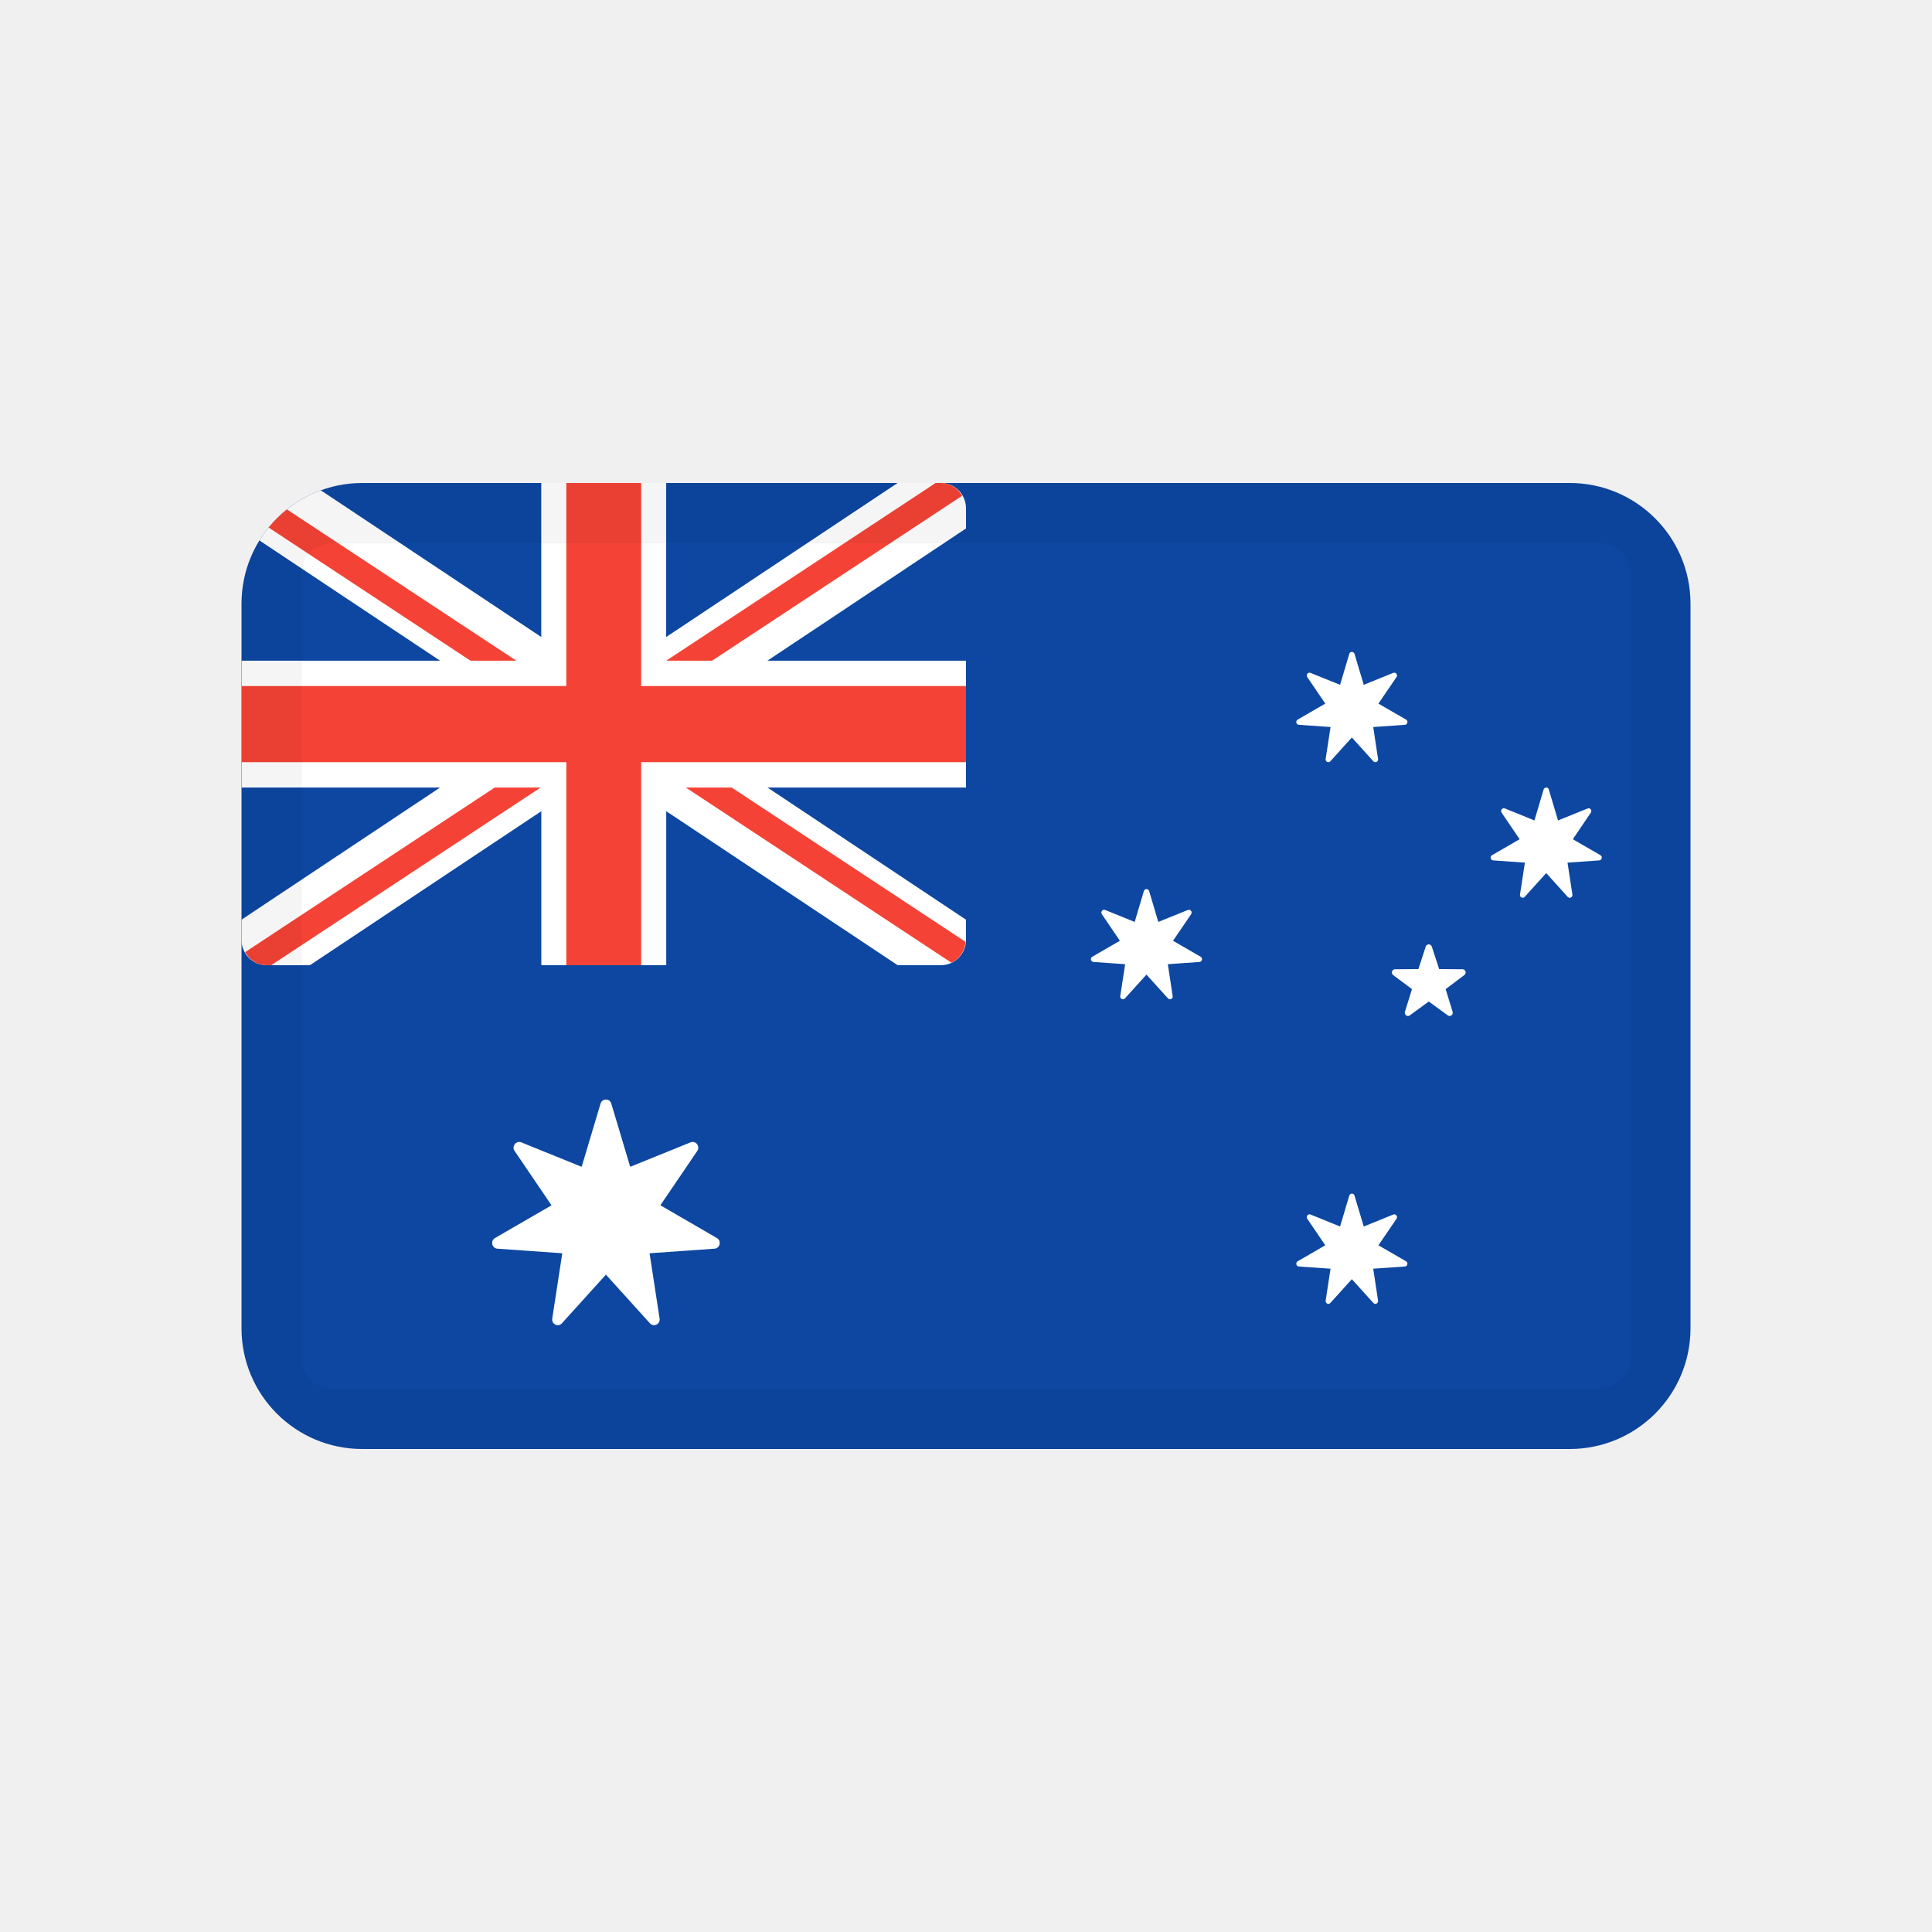
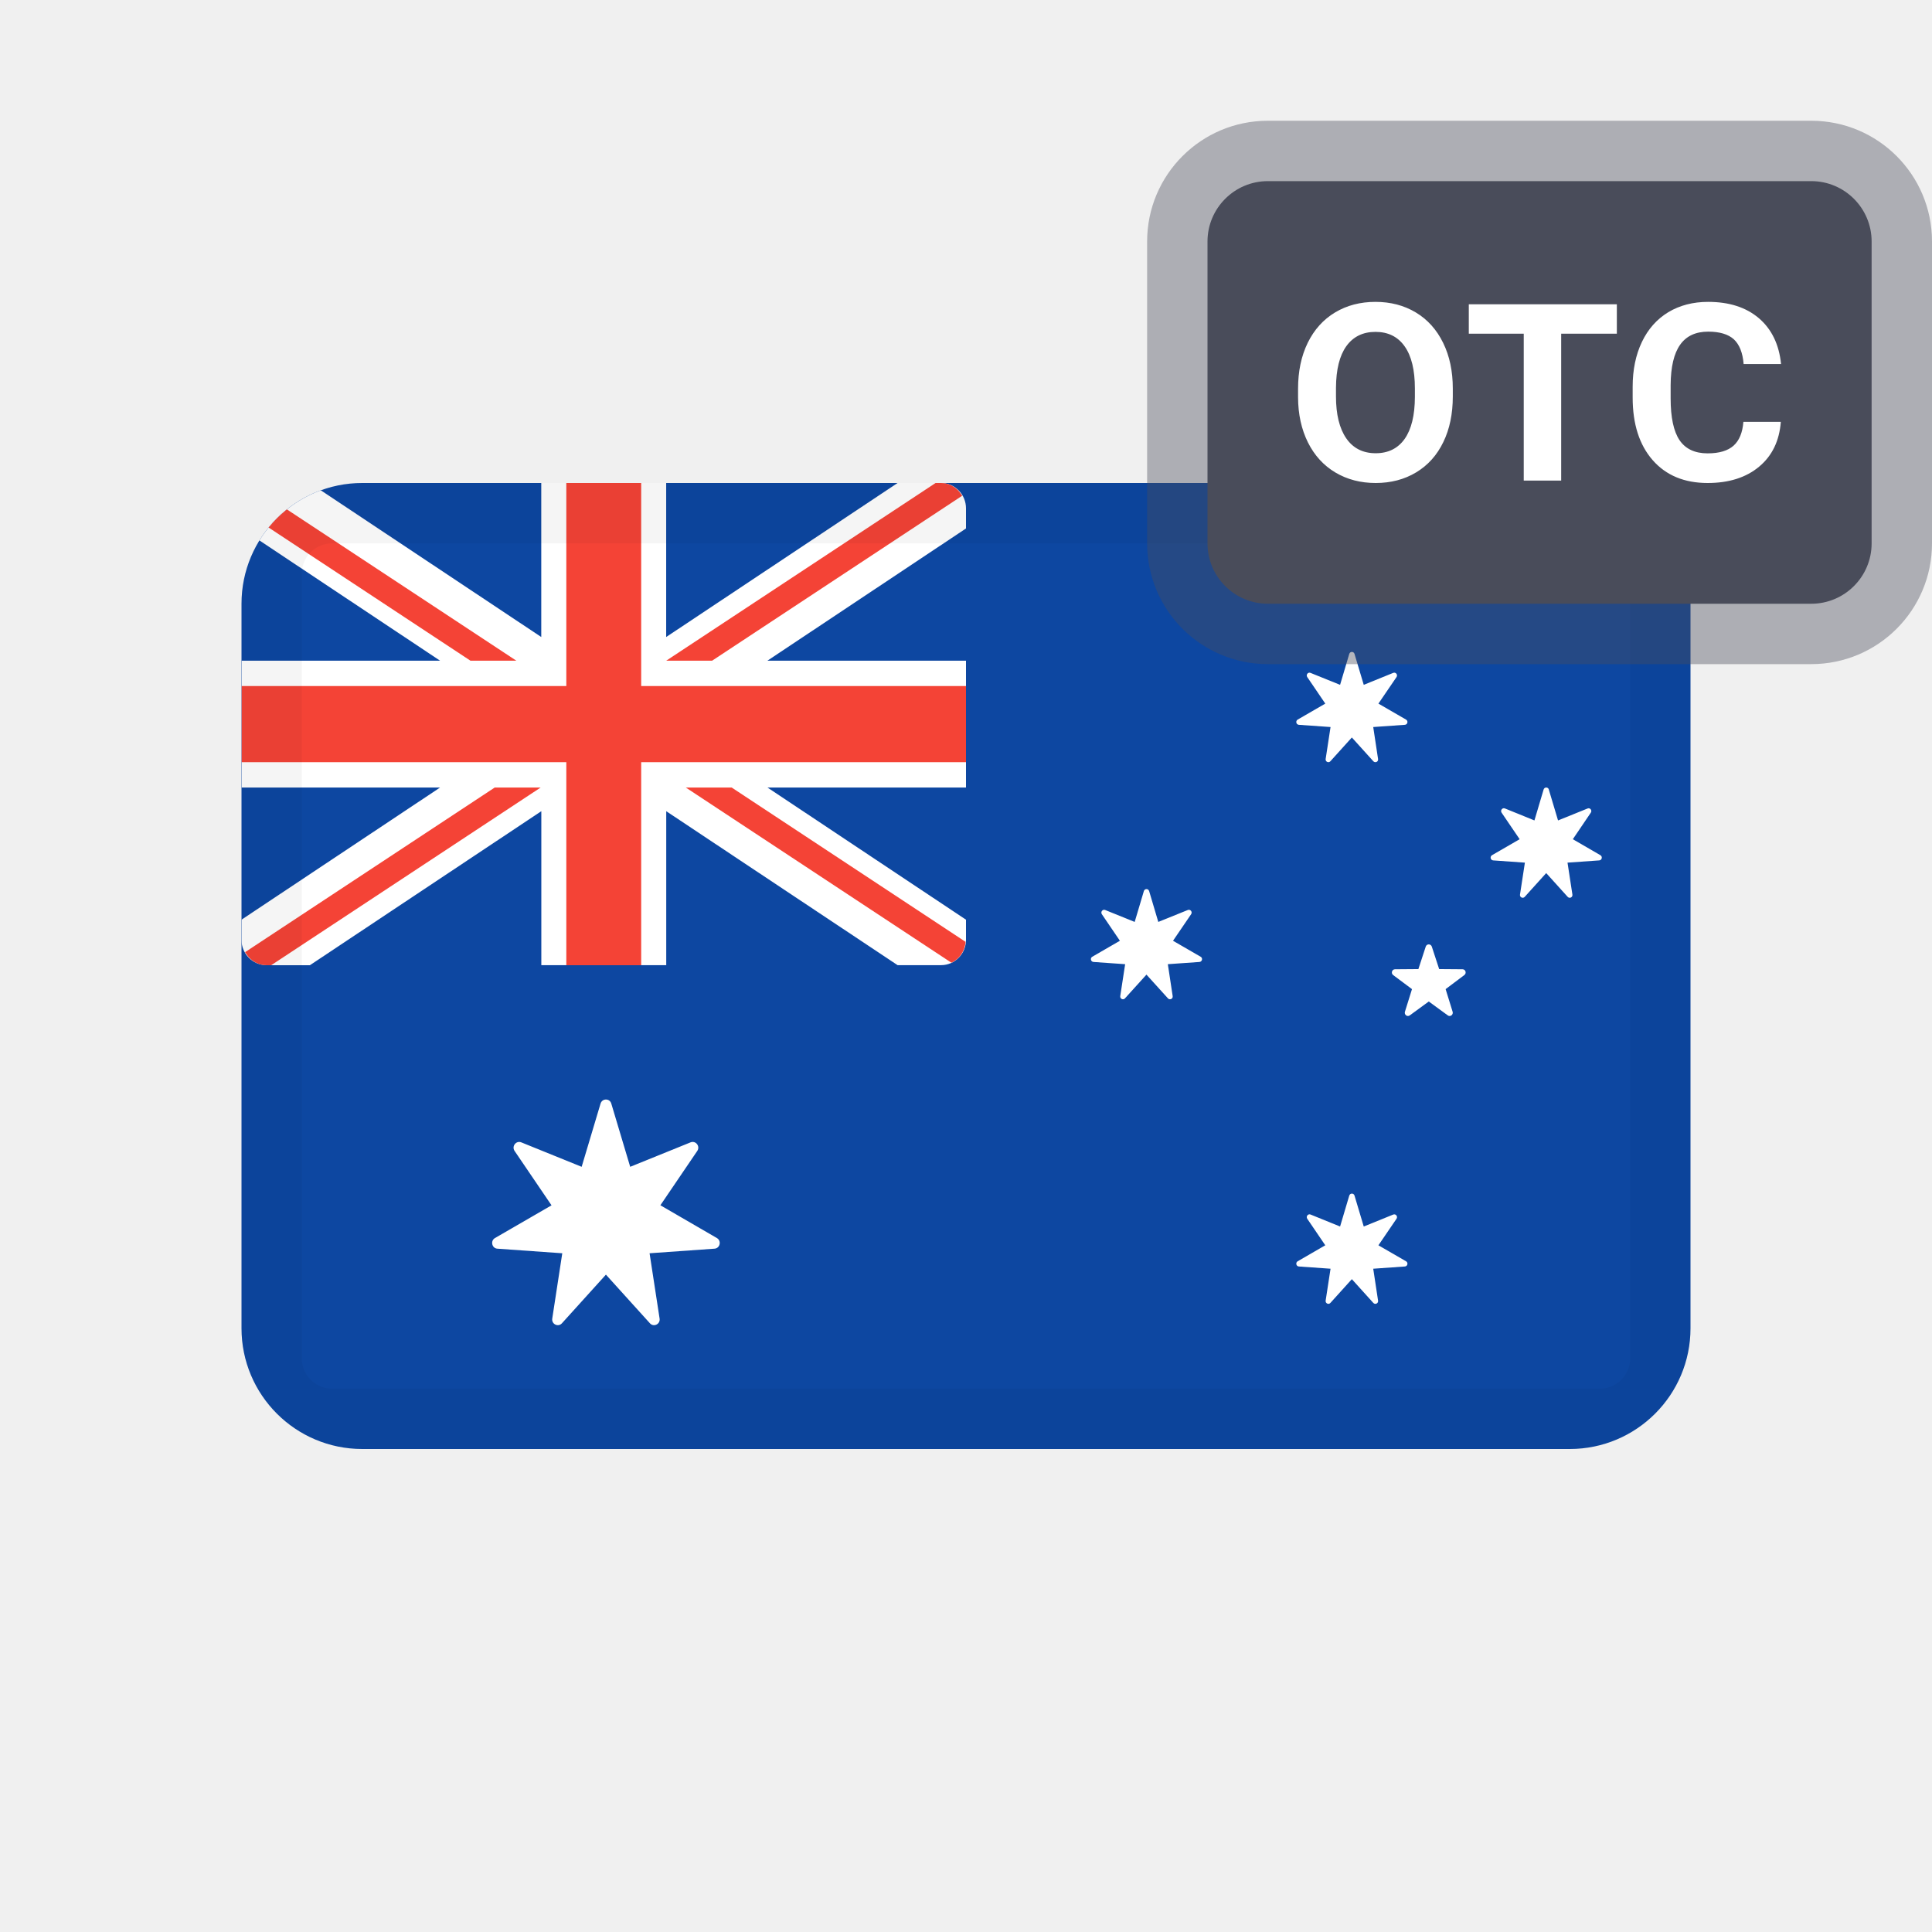
<svg xmlns="http://www.w3.org/2000/svg" xmlns:xlink="http://www.w3.org/1999/xlink" width="32" height="32" viewBox="0 0 32 32">
  <defs>
    <rect id="otcaustralianprefix__a" width="24" height="16" x="0" y="0" rx="2" />
  </defs>
-   <g fill="none" fill-rule="evenodd" transform="translate(4 8)">
-     <mask id="otcaustralianprefix__b" fill="#fff">
-       <use xlink:href="#otcaustralianprefix__a" />
-     </mask>
-     <use fill="#0D47A1" fill-rule="nonzero" xlink:href="#otcaustralianprefix__a" />
-     <path fill="#FFF" fill-rule="nonzero" d="M.414 7.987h.719l3.833-2.551v2.55h2.069v-2.55l3.832 2.55h.72c.228 0 .413-.187.413-.42v-.333L8.712 5.044H12V2.943H8.711L12 .753V.42c0-.232-.185-.42-.414-.42h-.719L7.034 2.551V0H4.965v2.551L1.258.084C.825.222.464.522.241.914l3.048 2.029H0v2.101h3.289L0 7.233v.333c0 .233.185.42.414.42zM6.125 10.279l.313 1.047 1-.405c.086-.034.163.065.111.142l-.611.9.936.543c.08.046.052.17-.04.176l-1.075.076.166 1.082c.014.092-.098.147-.16.078l-.729-.806-.729.806c-.062.069-.174.014-.16-.078l.166-1.082-1.075-.076c-.091-.006-.119-.13-.04-.176l.937-.542-.612-.901c-.052-.077.026-.176.111-.142l1 .405.313-1.047c.027-.09.152-.09.178 0zm12.31 1.524l.153.512.488-.198c.042-.017.08.031.055.069l-.3.44.458.265c.039.022.025.083-.02.086l-.524.037.08.528c.008.045-.047.072-.078.039l-.356-.394-.356.394c-.03.033-.085.006-.078-.039l.081-.528-.525-.037c-.045-.003-.058-.064-.02-.086l.458-.265-.299-.44c-.025-.038.013-.086.054-.07l.49.199.152-.512c.013-.044.074-.044.087 0zm1.18-4.125c.016-.048.083-.048.1 0l.122.373.387.003c.05 0 .071.065.03.096l-.31.233.116.375c.015.049-.04.09-.08.06l-.315-.23-.315.23c-.04.03-.095-.011-.08-.06l.117-.375-.312-.233c-.04-.03-.02-.095.03-.096l.388-.003.122-.373zm-4.582-.92l.152.512.49-.198c.041-.016.08.032.054.07l-.3.44.458.265c.039.022.025.082-.02.086l-.524.037.08.528c.008.045-.047.072-.078.038l-.356-.393-.356.393c-.03.034-.085.007-.078-.038l.081-.528-.525-.037c-.045-.004-.058-.064-.02-.086l.458-.265-.299-.44c-.025-.038.013-.086.054-.07l.49.198.152-.511c.013-.044.074-.044.087 0zm6.62-1.681l.153.512.49-.198c.04-.017.079.031.053.069l-.298.44.457.265c.039.023.025.083-.02.086l-.525.037.081.529c.007.045-.047.072-.078.038l-.356-.394-.356.394c-.03.033-.085.007-.078-.038l.081-.529-.525-.037c-.045-.003-.058-.063-.02-.086l.458-.265-.299-.44c-.025-.038.013-.086.054-.07l.49.199.152-.512c.013-.044.074-.044.087 0zm-3.218-2.246l.153.512.488-.198c.042-.017.08.031.055.069l-.3.44.458.265c.039.023.025.083-.02.086l-.524.037.08.529c.008.045-.047.072-.078.038l-.356-.394-.356.394c-.03.034-.085.007-.078-.038l.081-.529-.525-.037c-.045-.003-.058-.063-.02-.086l.458-.265-.299-.44c-.025-.038.013-.086.054-.069l.49.198.152-.512c.013-.044.074-.044.087 0z" mask="url(#otcaustralianprefix__b)" />
-     <path fill="#F44336" fill-rule="nonzero" d="M6.62 0v3.363H12v1.261H6.62v3.363H5.38V4.624H0V3.363h5.38V0h1.24zM4.955 5.044L.492 7.987H.414c-.123 0-.23-.057-.305-.145l-.05-.071 4.135-2.727h.76zm3.164 0L11.993 7.6c-.012.154-.102.284-.234.346l-4.4-2.902h.76zM.685.393l3.867 2.55h-.76L.386.696C.473.584.574.482.685.393zM11.586 0c.122 0 .227.056.301.141l.05.07-4.142 2.732h-.76L11.496 0h.09z" mask="url(#otcaustralianprefix__b)" />
-     <rect width="23" height="15" x=".5" y=".5" fill-rule="nonzero" stroke="#000" stroke-opacity=".04" mask="url(#otcaustralianprefix__b)" rx="1" />
+   <g fill="none" fill-rule="evenodd">
+     <g transform="translate(4 8)">
+       <mask id="otcaustralianprefix__b" fill="#fff">
+         <use xlink:href="#otcaustralianprefix__a" />
+       </mask>
+       <use fill="#0D47A1" fill-rule="nonzero" xlink:href="#otcaustralianprefix__a" />
+       <path fill="#FFF" fill-rule="nonzero" d="M.414 7.987h.719l3.833-2.551v2.55h2.069v-2.55l3.832 2.55h.72c.228 0 .413-.187.413-.42v-.333L8.712 5.044H12V2.943H8.711L12 .753V.42c0-.232-.185-.42-.414-.42h-.719L7.034 2.551V0H4.965v2.551L1.258.084C.825.222.464.522.241.914l3.048 2.029H0v2.101h3.289L0 7.233v.333c0 .233.185.42.414.42zM6.125 10.279l.313 1.047 1-.405c.086-.034.163.065.111.142l-.611.9.936.543c.08.046.052.17-.04.176l-1.075.076.166 1.082c.014.092-.098.147-.16.078l-.729-.806-.729.806c-.062.069-.174.014-.16-.078l.166-1.082-1.075-.076c-.091-.006-.119-.13-.04-.176l.937-.542-.612-.901c-.052-.077.026-.176.111-.142l1 .405.313-1.047c.027-.09.152-.09.178 0zm12.31 1.524l.153.512.488-.198c.042-.017.08.031.055.069l-.3.44.458.265c.039.022.025.083-.02.086l-.524.037.08.528c.008.045-.047.072-.078.039l-.356-.394-.356.394c-.03.033-.085.006-.078-.039l.081-.528-.525-.037c-.045-.003-.058-.064-.02-.086l.458-.265-.299-.44c-.025-.038.013-.086.054-.07l.49.199.152-.512c.013-.044.074-.044.087 0zm1.18-4.125c.016-.048.083-.048.1 0l.122.373.387.003c.05 0 .071.065.03.096l-.31.233.116.375c.015.049-.04.09-.08.06l-.315-.23-.315.23c-.04.03-.095-.011-.08-.06l.117-.375-.312-.233c-.04-.03-.02-.095.03-.096l.388-.003.122-.373zm-4.582-.92l.152.512.49-.198c.041-.016.08.032.054.07l-.3.44.458.265c.039.022.025.082-.02.086l-.524.037.08.528c.008.045-.047.072-.078.038l-.356-.393-.356.393c-.03.034-.085.007-.078-.038l.081-.528-.525-.037c-.045-.004-.058-.064-.02-.086l.458-.265-.299-.44c-.025-.038.013-.086.054-.07l.49.198.152-.511c.013-.044.074-.044.087 0zm6.62-1.681l.153.512.49-.198c.04-.017.079.031.053.069l-.298.44.457.265c.039.023.025.083-.02.086l-.525.037.081.529c.007.045-.047.072-.078.038l-.356-.394-.356.394c-.03.033-.085.007-.078-.038l.081-.529-.525-.037c-.045-.003-.058-.063-.02-.086l.458-.265-.299-.44c-.025-.038.013-.086.054-.07l.49.199.152-.512c.013-.044.074-.044.087 0zm-3.218-2.246l.153.512.488-.198c.042-.017.08.031.055.069l-.3.44.458.265c.039.023.025.083-.02.086l-.524.037.08.529c.008.045-.047.072-.078.038l-.356-.394-.356.394c-.03.034-.085.007-.078-.038l.081-.529-.525-.037c-.045-.003-.058-.063-.02-.086l.458-.265-.299-.44c-.025-.038.013-.086.054-.069l.49.198.152-.512c.013-.044.074-.044.087 0z" mask="url(#otcaustralianprefix__b)" />
+       <path fill="#F44336" fill-rule="nonzero" d="M6.62 0v3.363H12v1.261H6.62v3.363H5.38V4.624H0V3.363h5.38V0h1.24zM4.955 5.044L.492 7.987H.414c-.123 0-.23-.057-.305-.145l-.05-.071 4.135-2.727h.76zm3.164 0L11.993 7.6c-.012.154-.102.284-.234.346l-4.4-2.902h.76zM.685.393l3.867 2.55h-.76L.386.696C.473.584.574.482.685.393zM11.586 0c.122 0 .227.056.301.141l.05.07-4.142 2.732h-.76L11.496 0h.09z" mask="url(#otcaustralianprefix__b)" />
+       <rect width="23" height="15" x=".5" y=".5" fill-rule="nonzero" stroke="#000" stroke-opacity=".04" mask="url(#otcaustralianprefix__b)" rx="1" />
+     </g>
+     <g>
+       <path fill="#494C5A" fill-opacity=".4" fill-rule="nonzero" d="M2 0h9c1.105 0 2 .895 2 2v5c0 1.105-.895 2-2 2H2C.895 9 0 8.105 0 7V2C0 .895.895 0 2 0z" transform="translate(19 2)" />
+       <path fill="#494C5A" d="M2 1c-.552 0-1 .448-1 1v5c0 .552.448 1 1 1h9c.552 0 1-.448 1-1V2c0-.552-.448-1-1-1H2z" transform="translate(19 2)" />
+       <path fill="#FFF" d="M5.063 4.566c0 .288-.052.54-.157.756-.105.217-.254.384-.45.502-.194.117-.418.176-.67.176-.25 0-.472-.058-.668-.174-.196-.117-.347-.283-.455-.499-.107-.216-.162-.464-.163-.745v-.144c0-.288.053-.54.16-.76.107-.218.258-.386.453-.503.195-.117.418-.175.669-.175.25 0 .473.058.668.175.195.117.346.285.453.504.107.218.16.47.16.757v.13zm-.628-.132c0-.306-.057-.539-.17-.698-.113-.16-.274-.239-.483-.239-.208 0-.369.079-.482.236-.113.157-.17.387-.172.69v.143c0 .298.057.53.17.694.113.164.276.247.488.247.208 0 .368-.08.48-.238.111-.158.168-.39.169-.693v-.142zm3.345-.907h-.922V5.96h-.62V3.527h-.91V3.04H7.78v.487zm2.716 1.46c-.024.314-.143.562-.359.742-.215.18-.5.271-.853.271-.385 0-.689-.126-.91-.378-.221-.252-.332-.598-.332-1.038v-.178c0-.281.051-.528.153-.742.102-.214.248-.378.437-.493.19-.114.41-.171.66-.171.348 0 .628.09.84.27.212.181.335.435.368.76h-.62c-.015-.188-.07-.324-.162-.41-.093-.084-.235-.127-.425-.127-.207 0-.362.072-.464.216-.103.144-.156.367-.158.669v.22c0 .316.049.546.147.692.099.146.254.219.466.219.192 0 .335-.043.43-.128.094-.085.148-.216.162-.394h.62z" transform="translate(19 2)" />
+     </g>
  </g>
</svg>
